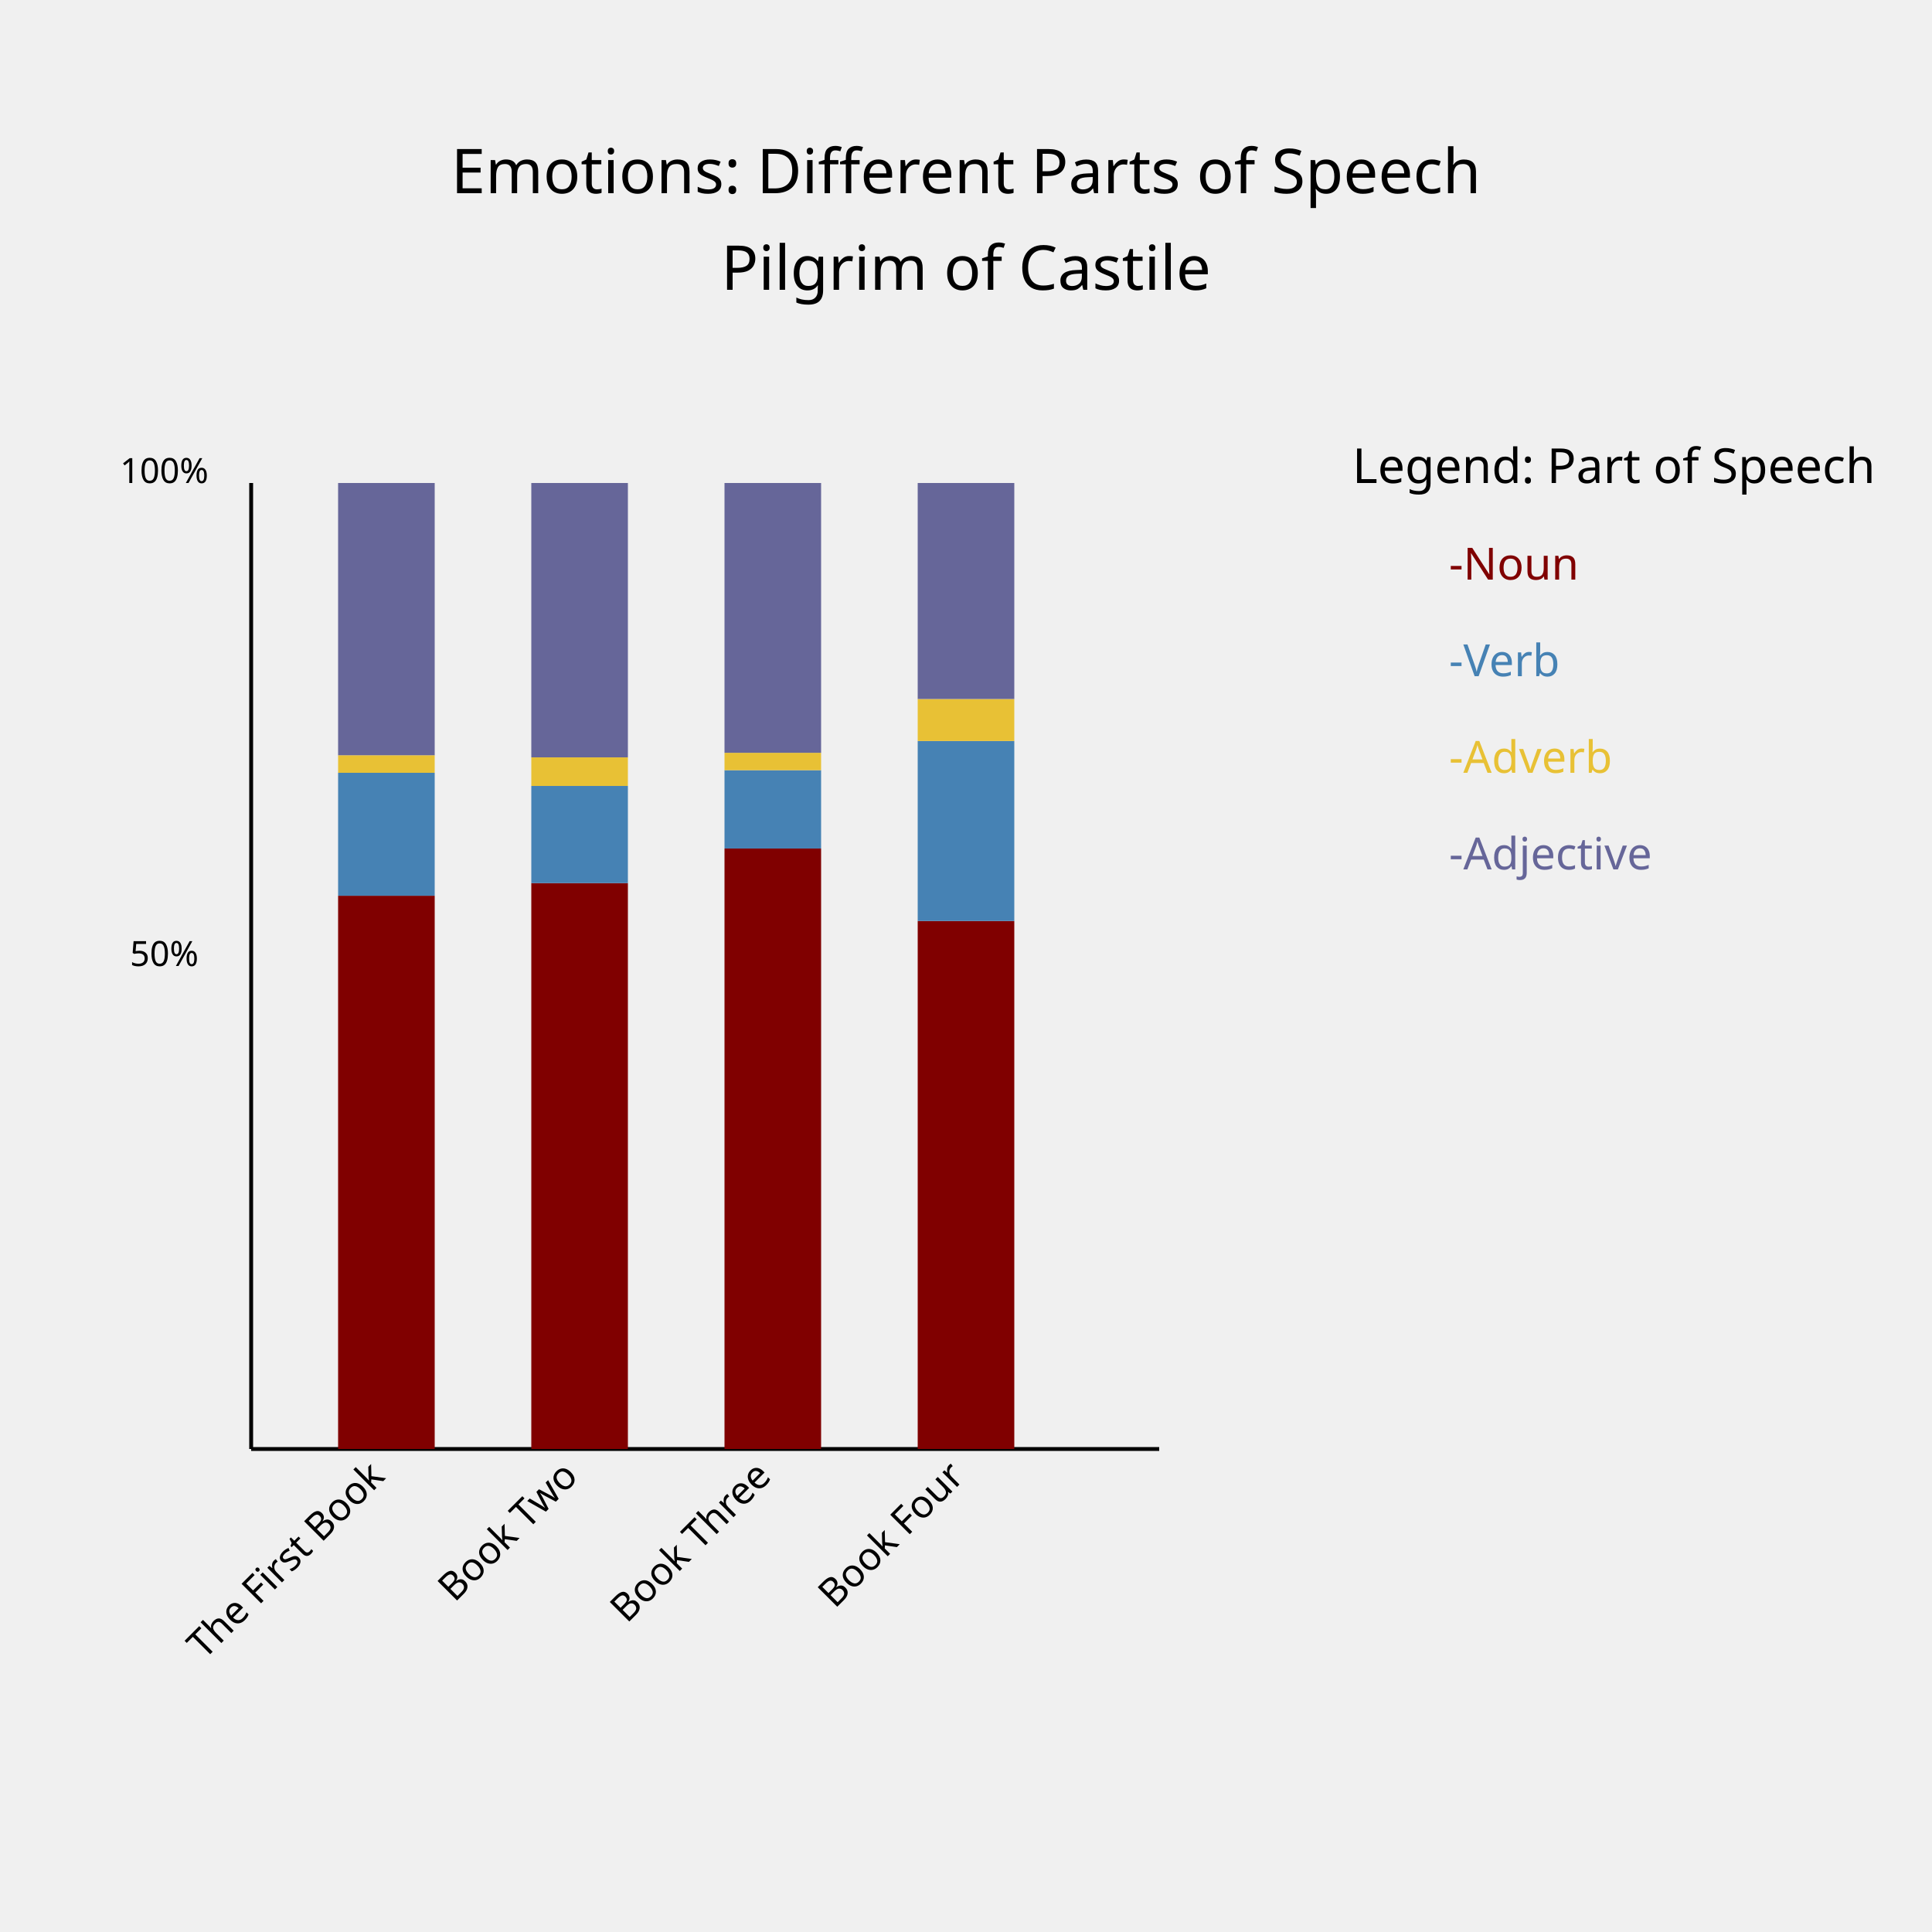
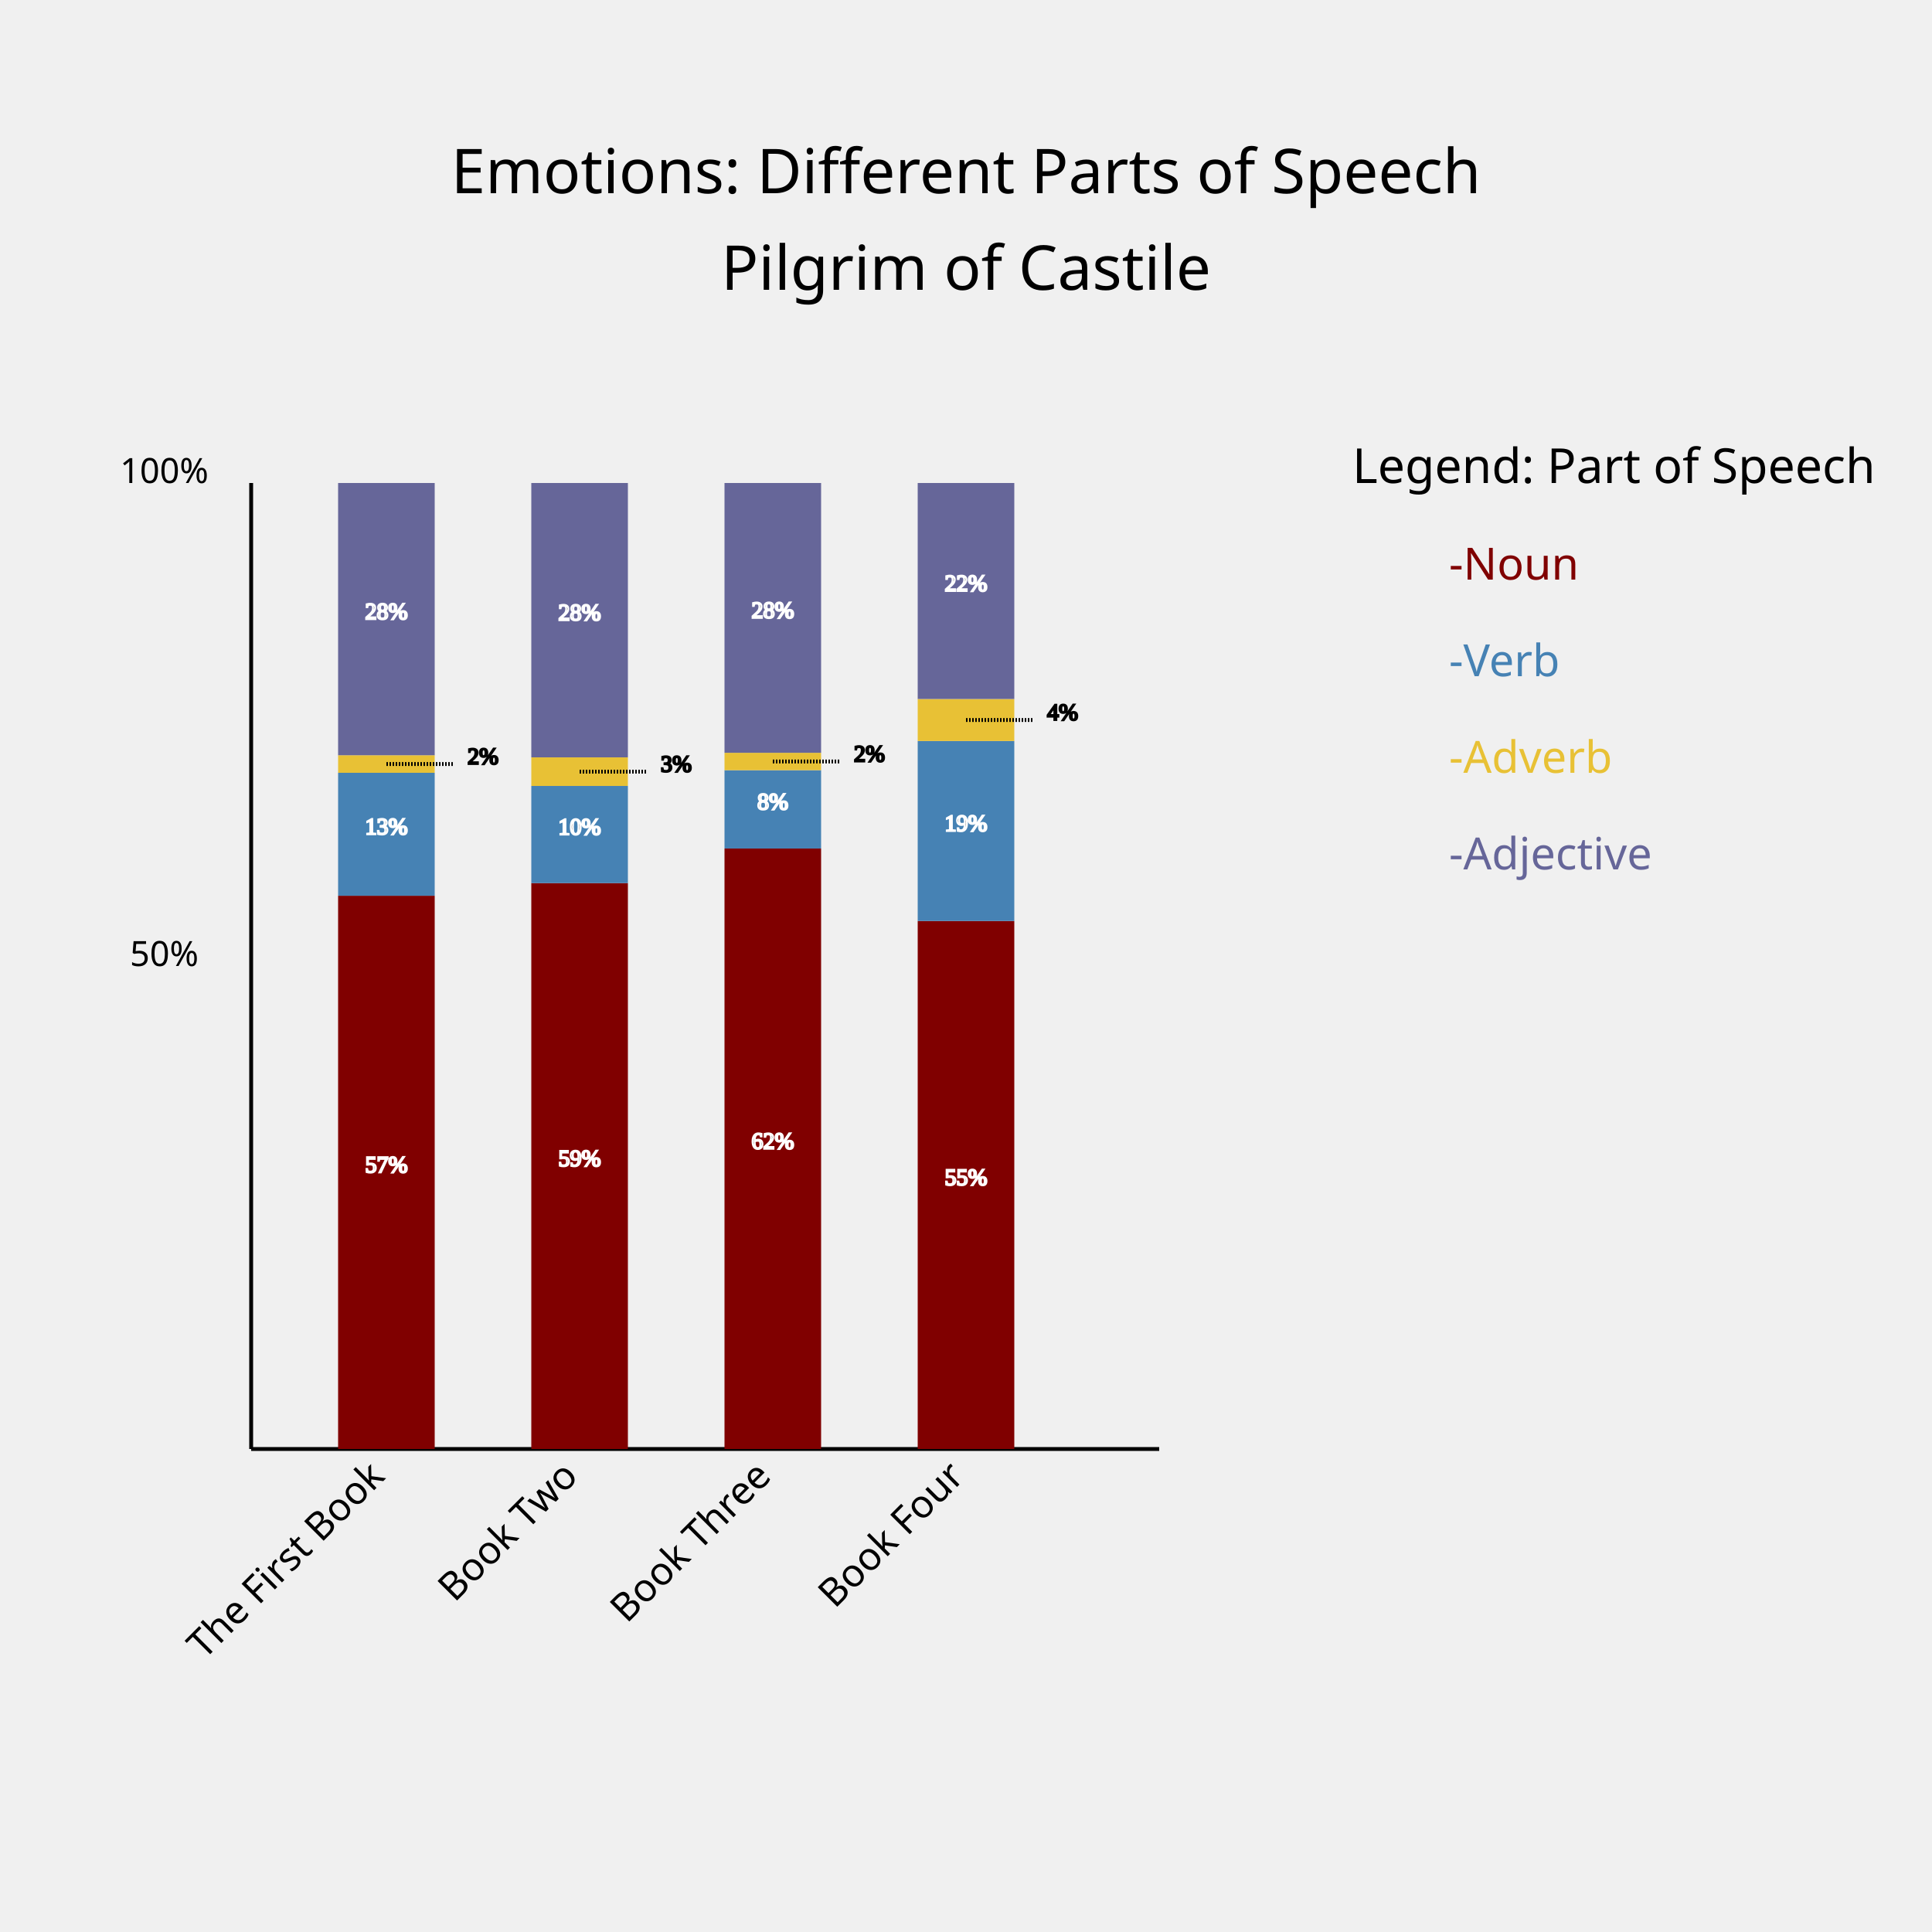
<svg xmlns="http://www.w3.org/2000/svg" width="850" height="850" viewBox="0 0 1000 1000">
  <g transform="translate(100 750)">
    <text x="100" y="15" text-anchor="end" transform="rotate(-45 100, 15)" style="font-size:20px" font-family="Avenir">The First Book</text>
    <text x="200" y="15" text-anchor="end" transform="rotate(-45 200, 15)" style="font-size:20px" font-family="Avenir">Book Two</text>
    <text x="300" y="15" text-anchor="end" transform="rotate(-45 300, 15)" style="font-size:20px" font-family="Avenir">Book Three</text>
    <text x="400" y="15" text-anchor="end" transform="rotate(-45 400, 15)" style="font-size:20px" font-family="Avenir">Book Four</text>
    <text color="black" font-family="CenturyGothic" text-anchor="middle" x="400" y="-650" style="font-size:32px">Emotions: Different Parts of Speech</text>
    <text color="black" font-family="CenturyGothic" text-anchor="middle" x="400" y="-600" style="font-size:32px">Pilgrim of Castile</text>
    <text y="-250" x="-15" color="black" font-family="CenturyGothic" text-anchor="middle" style="font-size:18px">50%</text>
    <text y="-500" x="-15" color="black" font-family="CenturyGothic" text-anchor="middle" style="font-size:18px">100%</text>
    <text x="600" y="-500" font-size="25px" font-family="CenturyGothic">Legend: Part of Speech</text>
    <text x="650" y="-450" text-anchor="start" font-size="23px" fill="maroon" font-family="Avenir">-Noun</text>
    <text x="650" y="-400" text-anchor="start" font-size="23px" fill="steelblue" font-family="Avenir">-Verb</text>
    <text x="650" y="-350" text-anchor="start" font-size="23px" fill="#e8c135" font-family="Avenir">-Adverb</text>
    <text x="650" y="-300" text-anchor="start" font-size="23px" fill="#666699" font-family="Avenir">-Adjective</text>
    <line x1="30" y1="0" x2="500" y2="0" stroke="black" stroke-width="2" />
    <line x1="30" y1="0" x2="30" y2="-500" stroke="black" stroke-width="2" />
    <line class="noun" x1="100" y1="0" x2="100" y2="-286.364" stroke="maroon" stroke-width="50" />
+     <text x="100" y="-143.182" text-anchor="middle" stroke="white">57%</text>
    <line class="verb" x1="100" y1="-286.364" x2="100" y2="-350" stroke="steelblue" stroke-width="50" />
+     <text x="100" y="-318.182" text-anchor="middle" stroke="white">13%</text>
    <line class="adverb" x1="100" y1="-350" x2="100" y2="-359.091" stroke="#e8c135" stroke-width="50" />
+     <text x="150" y="-354.545" text-anchor="middle" stroke="black">2%</text>
+     <line x1="100" y1="-354.545" x2="135" y2="-354.545" stroke="black" stroke-width="2" stroke-dasharray="0.8" />
    <line class="adj" x1="100" y1="-359.091" x2="100" y2="-500" stroke="#666699" stroke-width="50" />
+     <text x="100" y="-429.545" text-anchor="middle" stroke="white">28%</text>
    <line class="noun" x1="200" y1="0" x2="200" y2="-292.899" stroke="maroon" stroke-width="50" />
+     <text x="200" y="-146.45" text-anchor="middle" stroke="white">59%</text>
    <line class="verb" x1="200" y1="-292.899" x2="200" y2="-343.195" stroke="steelblue" stroke-width="50" />
+     <text x="200" y="-318.047" text-anchor="middle" stroke="white">10%</text>
    <line class="adverb" x1="200" y1="-343.195" x2="200" y2="-357.988" stroke="#e8c135" stroke-width="50" />
+     <text x="250" y="-350.592" text-anchor="middle" stroke="black">3%</text>
+     <line x1="200" y1="-350.592" x2="235" y2="-350.592" stroke="black" stroke-width="2" stroke-dasharray="0.8" />
    <line class="adj" x1="200" y1="-357.988" x2="200" y2="-500" stroke="#666699" stroke-width="50" />
+     <text x="200" y="-428.994" text-anchor="middle" stroke="white">28%</text>
    <line class="noun" x1="300" y1="0" x2="300" y2="-310.811" stroke="maroon" stroke-width="50" />
+     <text x="300" y="-155.405" text-anchor="middle" stroke="white">62%</text>
    <line class="verb" x1="300" y1="-310.811" x2="300" y2="-351.351" stroke="steelblue" stroke-width="50" />
+     <text x="300" y="-331.081" text-anchor="middle" stroke="white">8%</text>
    <line class="adverb" x1="300" y1="-351.351" x2="300" y2="-360.36" stroke="#e8c135" stroke-width="50" />
+     <text x="350" y="-355.856" text-anchor="middle" stroke="black">2%</text>
+     <line x1="300" y1="-355.856" x2="335" y2="-355.856" stroke="black" stroke-width="2" stroke-dasharray="0.8" />
    <line class="adj" x1="300" y1="-360.36" x2="300" y2="-500" stroke="#666699" stroke-width="50" />
+     <text x="300" y="-430.18" text-anchor="middle" stroke="white">28%</text>
    <line class="noun" x1="400" y1="0" x2="400" y2="-273.292" stroke="maroon" stroke-width="50" />
+     <text x="400" y="-136.646" text-anchor="middle" stroke="white">55%</text>
    <line class="verb" x1="400" y1="-273.292" x2="400" y2="-366.46" stroke="steelblue" stroke-width="50" />
+     <text x="400" y="-319.876" text-anchor="middle" stroke="white">19%</text>
    <line class="adverb" x1="400" y1="-366.46" x2="400" y2="-388.199" stroke="#e8c135" stroke-width="50" />
+     <text x="450" y="-377.329" text-anchor="middle" stroke="black">4%</text>
+     <line x1="400" y1="-377.329" x2="435" y2="-377.329" stroke="black" stroke-width="2" stroke-dasharray="0.8" />
    <line class="adj" x1="400" y1="-388.199" x2="400" y2="-500" stroke="#666699" stroke-width="50" />
+     <text x="400" y="-444.099" text-anchor="middle" stroke="white">22%</text>
  </g>
</svg>
